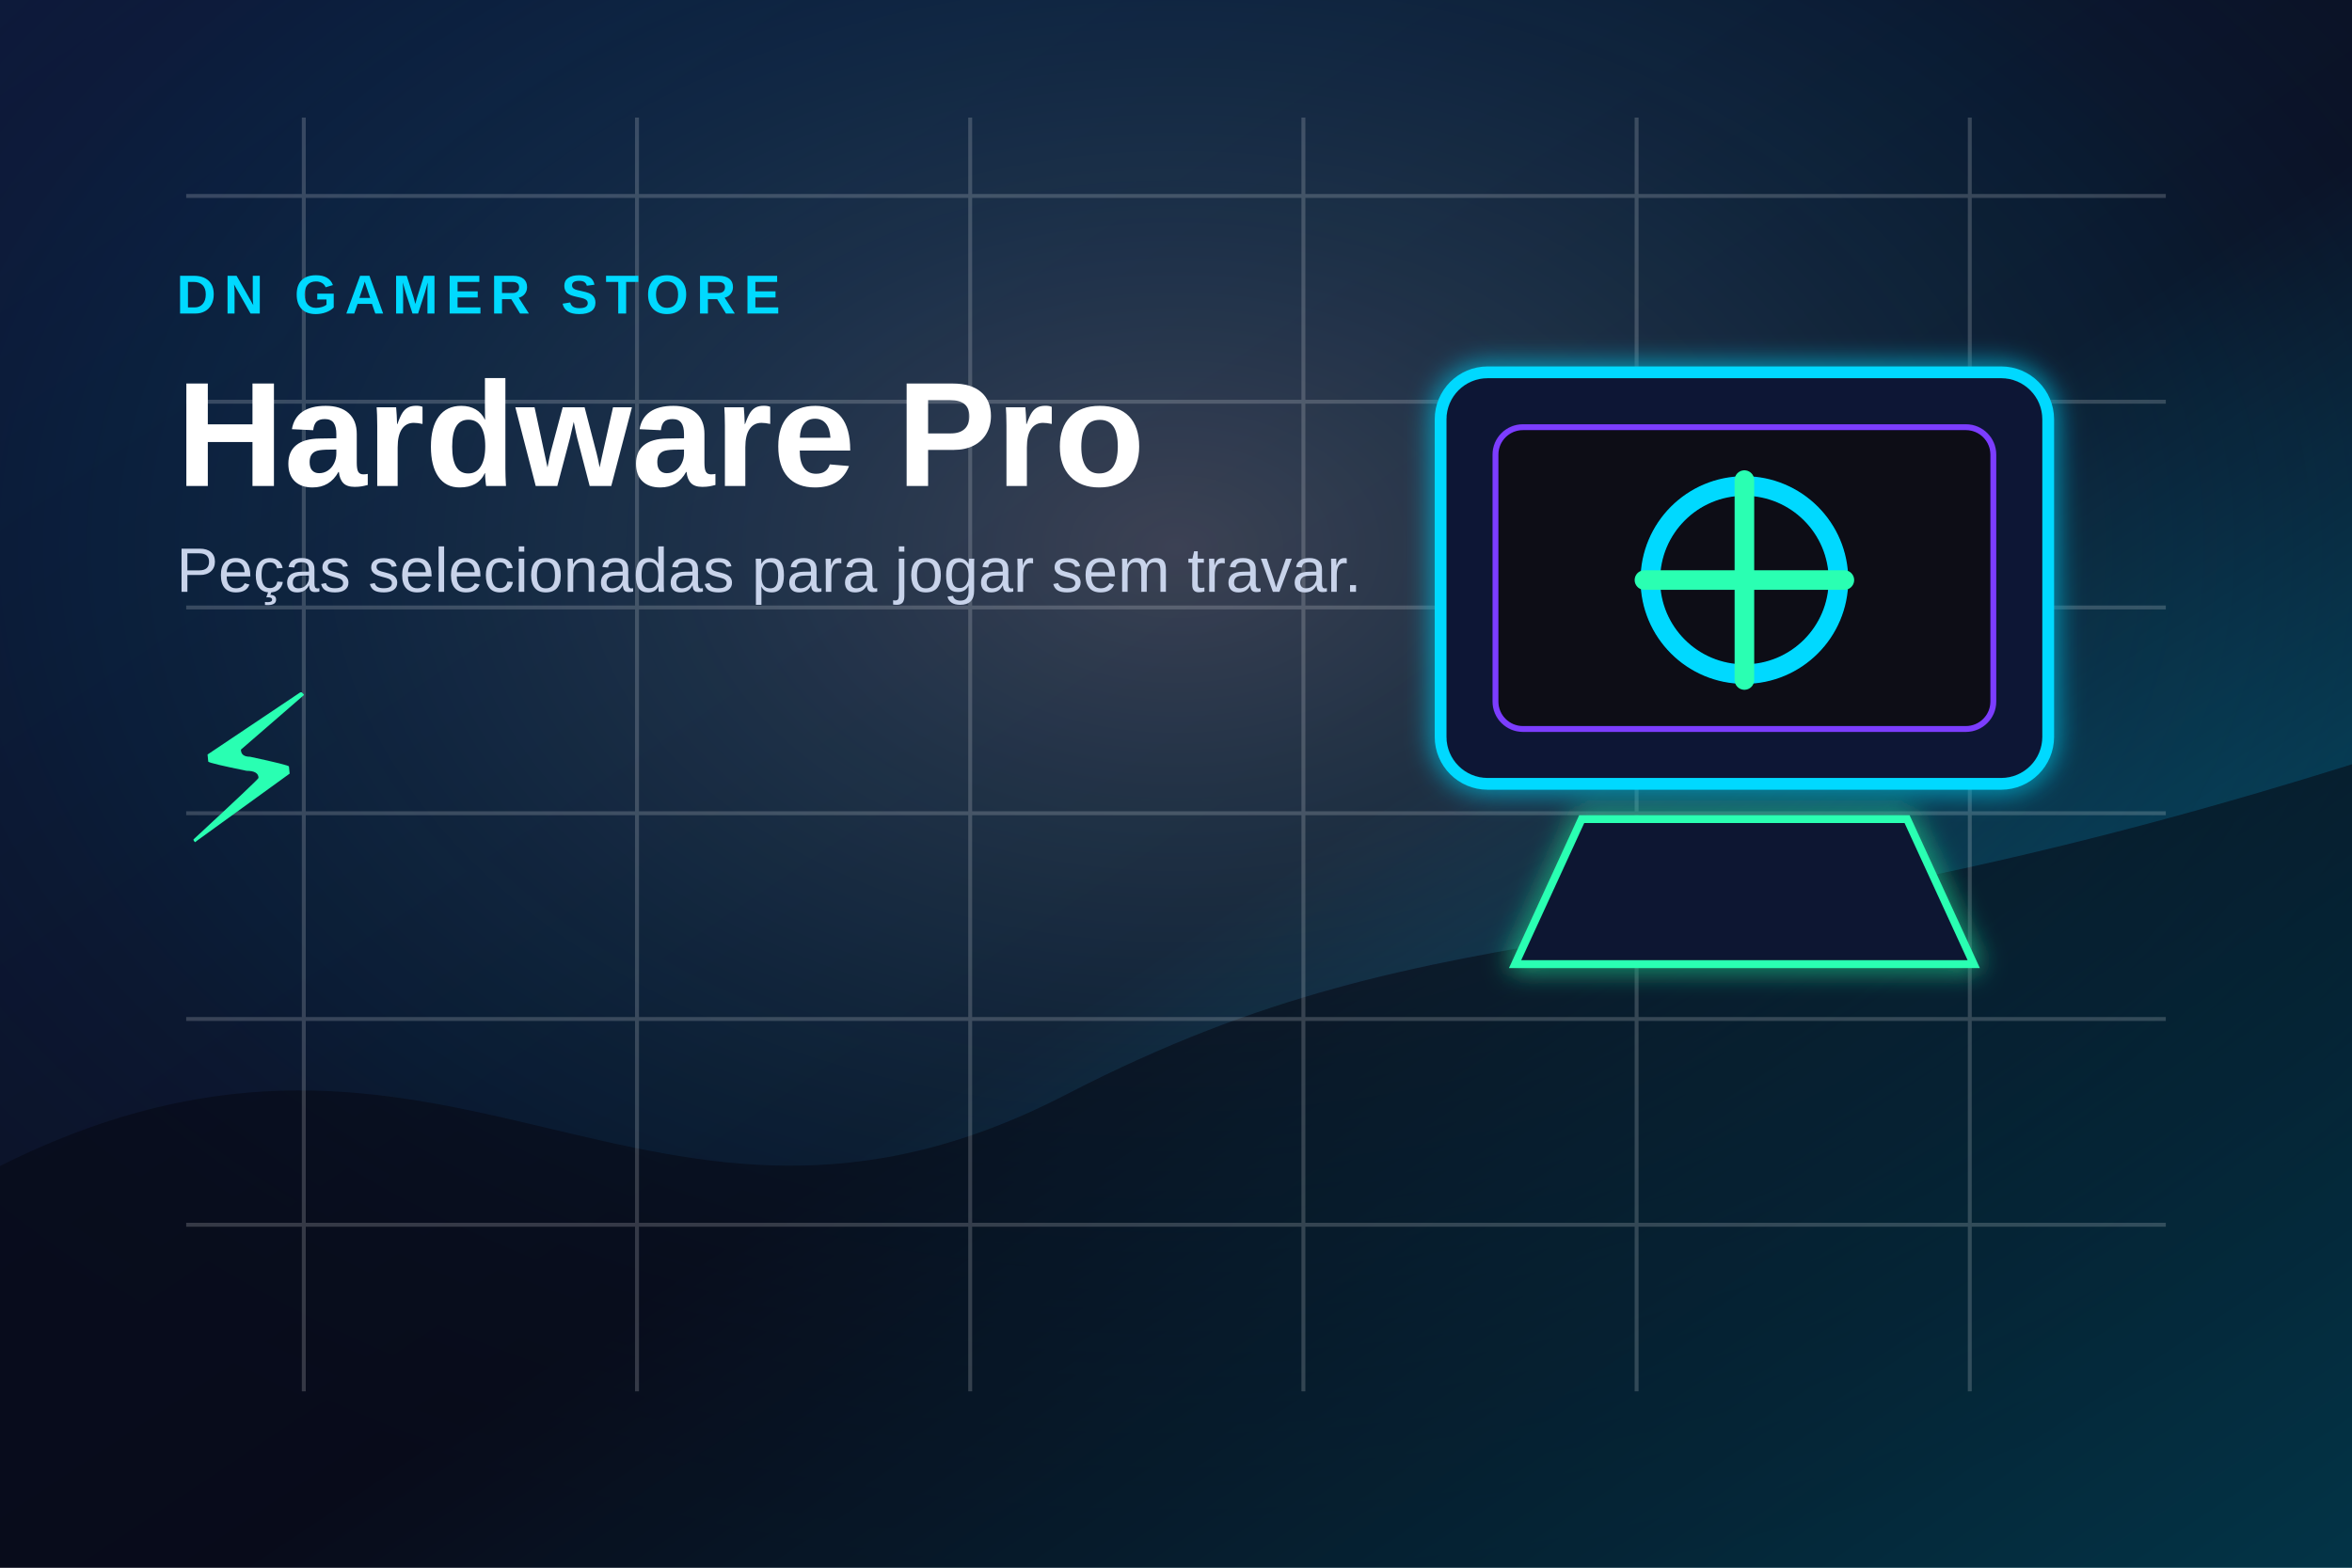
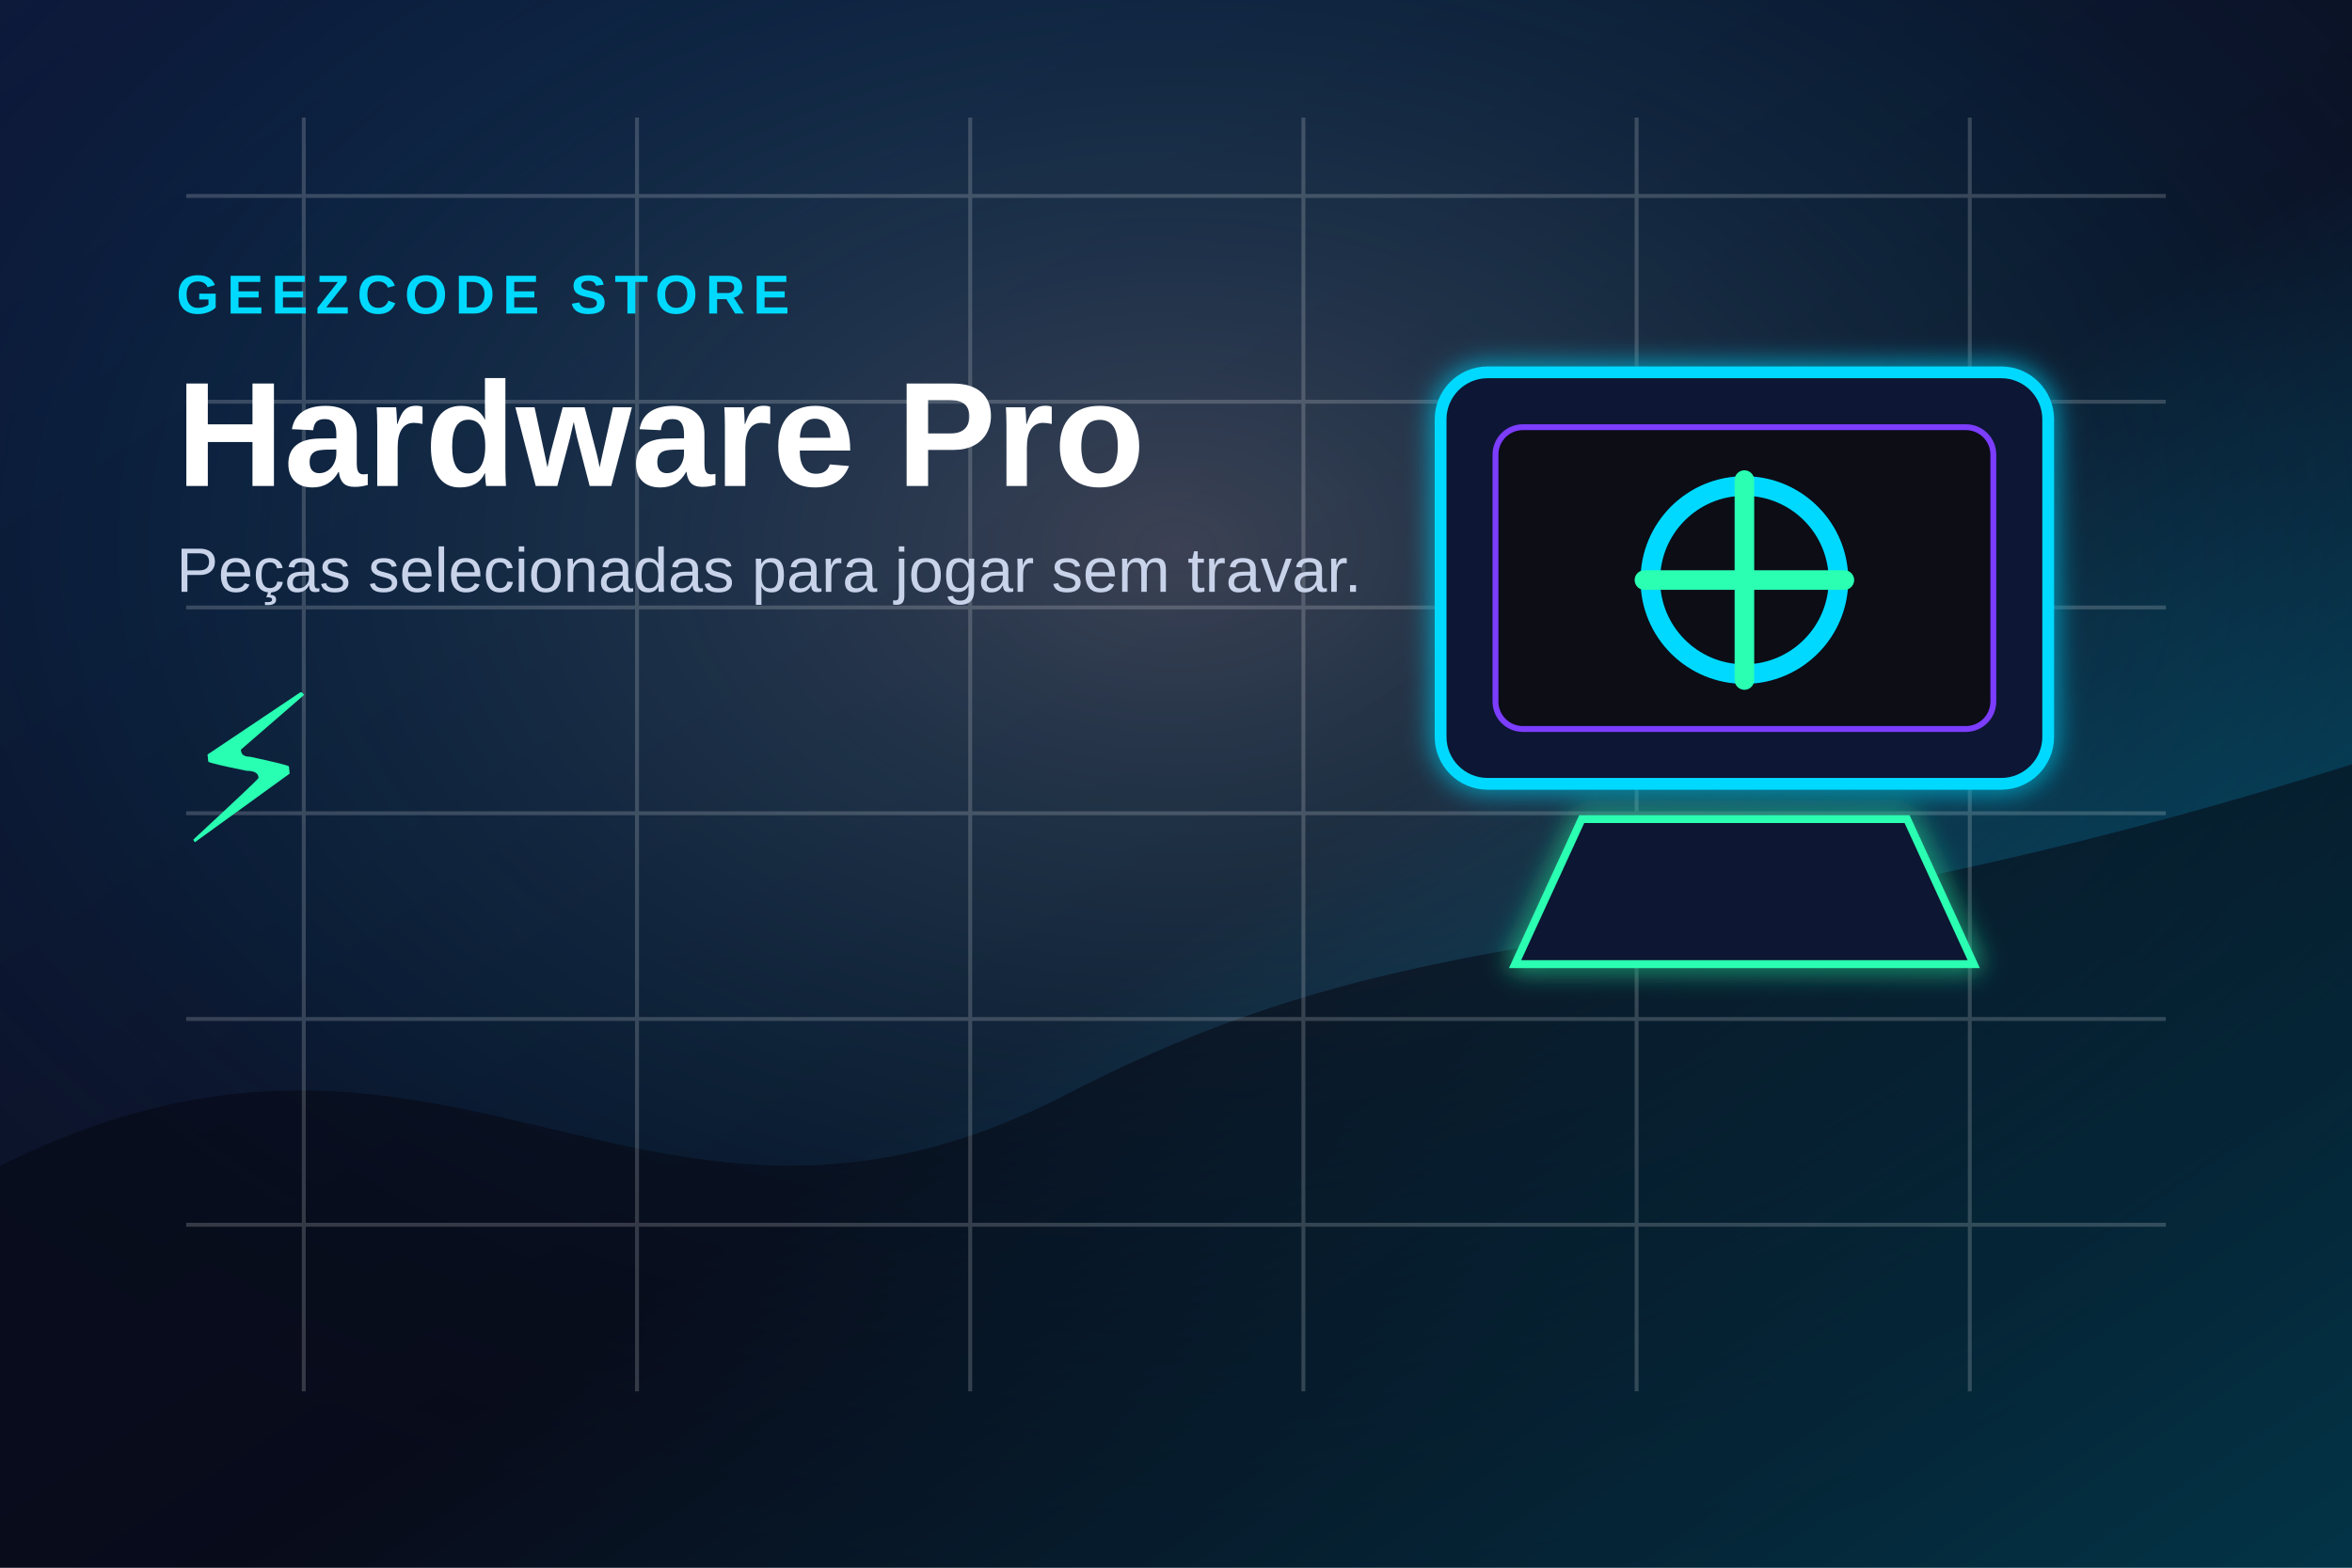
<svg xmlns="http://www.w3.org/2000/svg" width="1200" height="800" viewBox="0 0 1200 800" role="img" aria-label="Hardware Pro">
  <defs>
    <linearGradient id="g" x1="0" y1="0" x2="1" y2="1">
      <stop offset="0%" stop-color="#0d1839" />
      <stop offset="55%" stop-color="#0b1024" />
      <stop offset="100%" stop-color="#006b87" />
    </linearGradient>
    <radialGradient id="r" cx="50%" cy="35%" r="70%">
      <stop offset="0%" stop-color="#ffffff" stop-opacity=".20" />
      <stop offset="65%" stop-color="#00d9ff" stop-opacity=".05" />
      <stop offset="100%" stop-color="#000000" stop-opacity="0" />
    </radialGradient>
    <filter id="glow">
      <feGaussianBlur stdDeviation="7" result="b" />
      <feMerge>
        <feMergeNode in="b" />
        <feMergeNode in="SourceGraphic" />
      </feMerge>
    </filter>
  </defs>
  <rect width="1200" height="800" fill="url(#g)" />
  <rect width="1200" height="800" fill="url(#r)" />
  <path d="M0 595 C230 480 330 670 545 558 C743 456 850 500 1200 390 L1200 800 L0 800 Z" fill="#050713" opacity=".55" />
  <g opacity=".18" stroke="#ffffff" stroke-width="2">
    <path d="M95 100h1010M95 205h1010M95 310h1010M95 415h1010M95 520h1010M95 625h1010" />
    <path d="M155 60v650M325 60v650M495 60v650M665 60v650M835 60v650M1005 60v650" />
  </g>
  <g transform="translate(735 190)" filter="url(#glow)">
    <rect x="0" y="0" width="310" height="210" rx="24" fill="#111936" stroke="#00d9ff" stroke-width="6" />
    <rect x="28" y="28" width="254" height="154" rx="14" fill="#070b18" stroke="#7c3cff" stroke-width="3" />
    <path d="M72 228h166l34 74H38z" fill="#0e1730" stroke="#29ffb2" stroke-width="4" />
    <circle cx="155" cy="106" r="48" fill="none" stroke="#00d9ff" stroke-width="10" />
    <path d="M155 55v102M104 106h102" stroke="#29ffb2" stroke-width="10" stroke-linecap="round" />
  </g>
  <g transform="translate(90 160)">
-     <text x="0" y="0" fill="#00d9ff" font-family="Segoe UI, Arial" font-size="28" font-weight="800" letter-spacing="4">DN GAMER STORE</text>
+     <text x="0" y="0" fill="#00d9ff" font-family="Segoe UI, Arial" font-size="28" font-weight="800" letter-spacing="4">GEEZCODE STORE</text>
    <text x="0" y="88" fill="#ffffff" font-family="Segoe UI, Arial" font-size="76" font-weight="900">Hardware Pro</text>
    <text x="0" y="142" fill="#c8d3ea" font-family="Segoe UI, Arial" font-size="32" font-weight="500">Peças selecionadas para jogar sem travar.</text>
    <text x="0" y="270" fill="#29ffb2" font-family="Segoe UI Emoji, Segoe UI, Arial" font-size="105">⚡</text>
  </g>
</svg>
